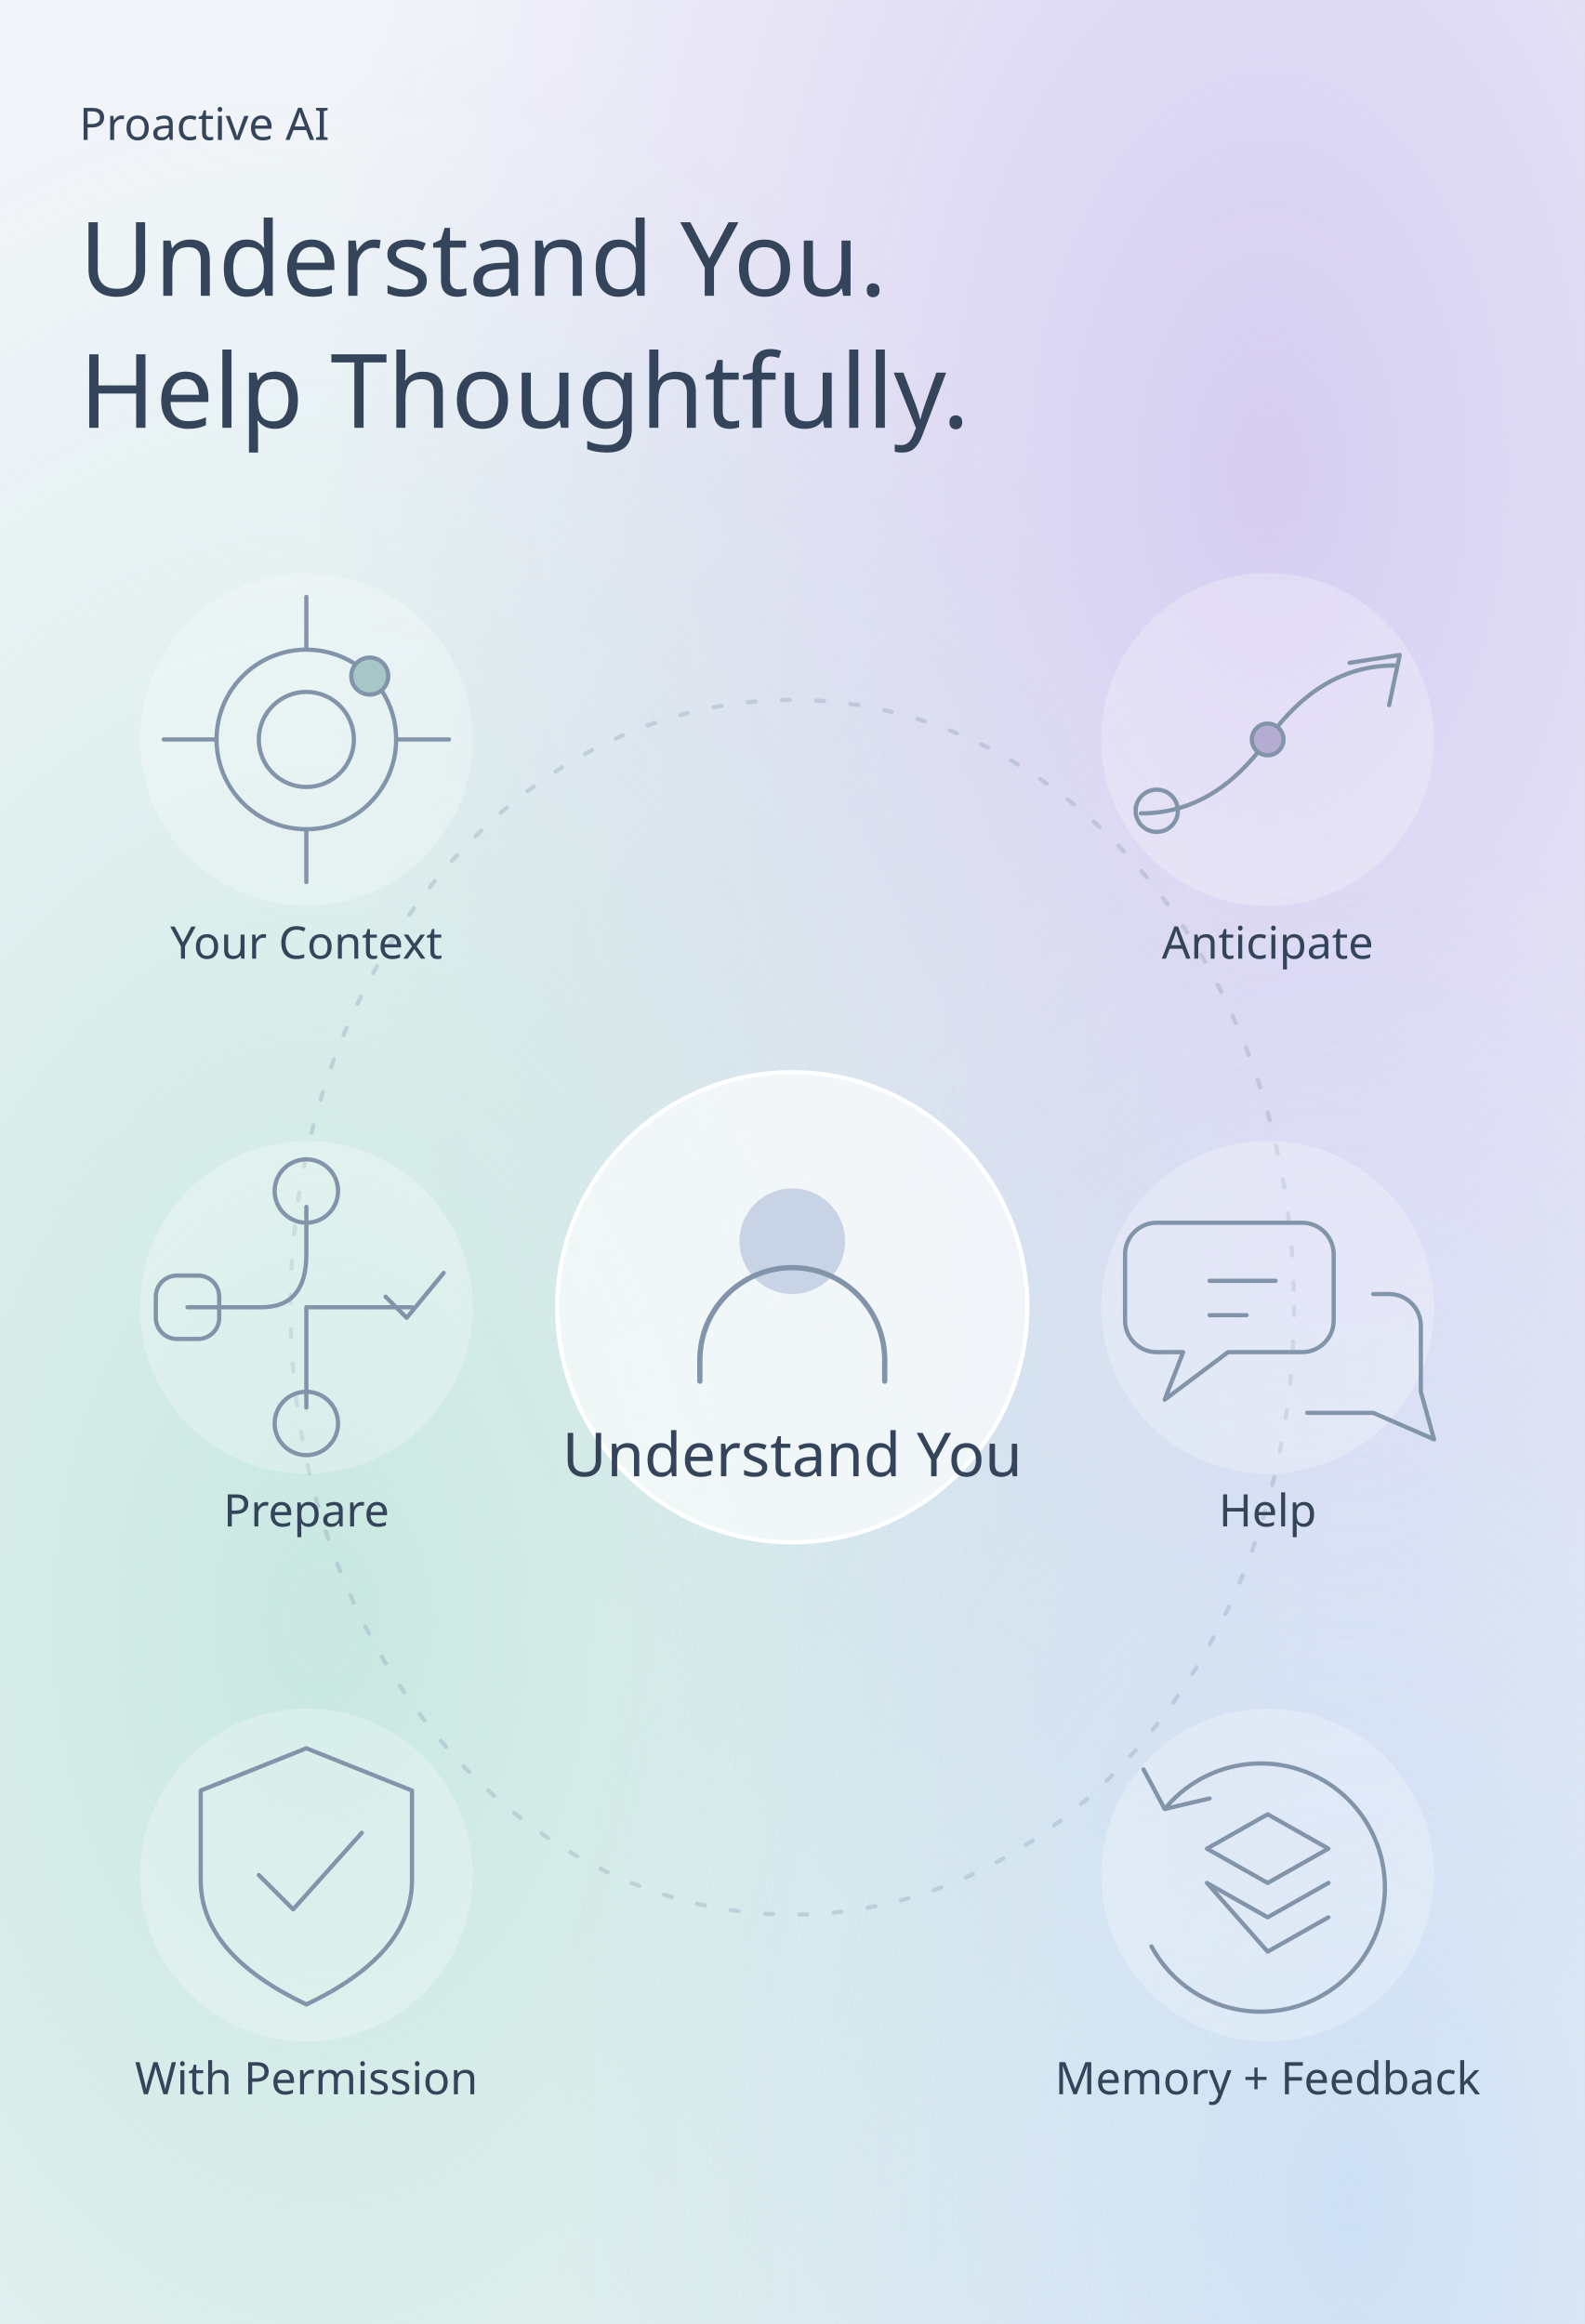
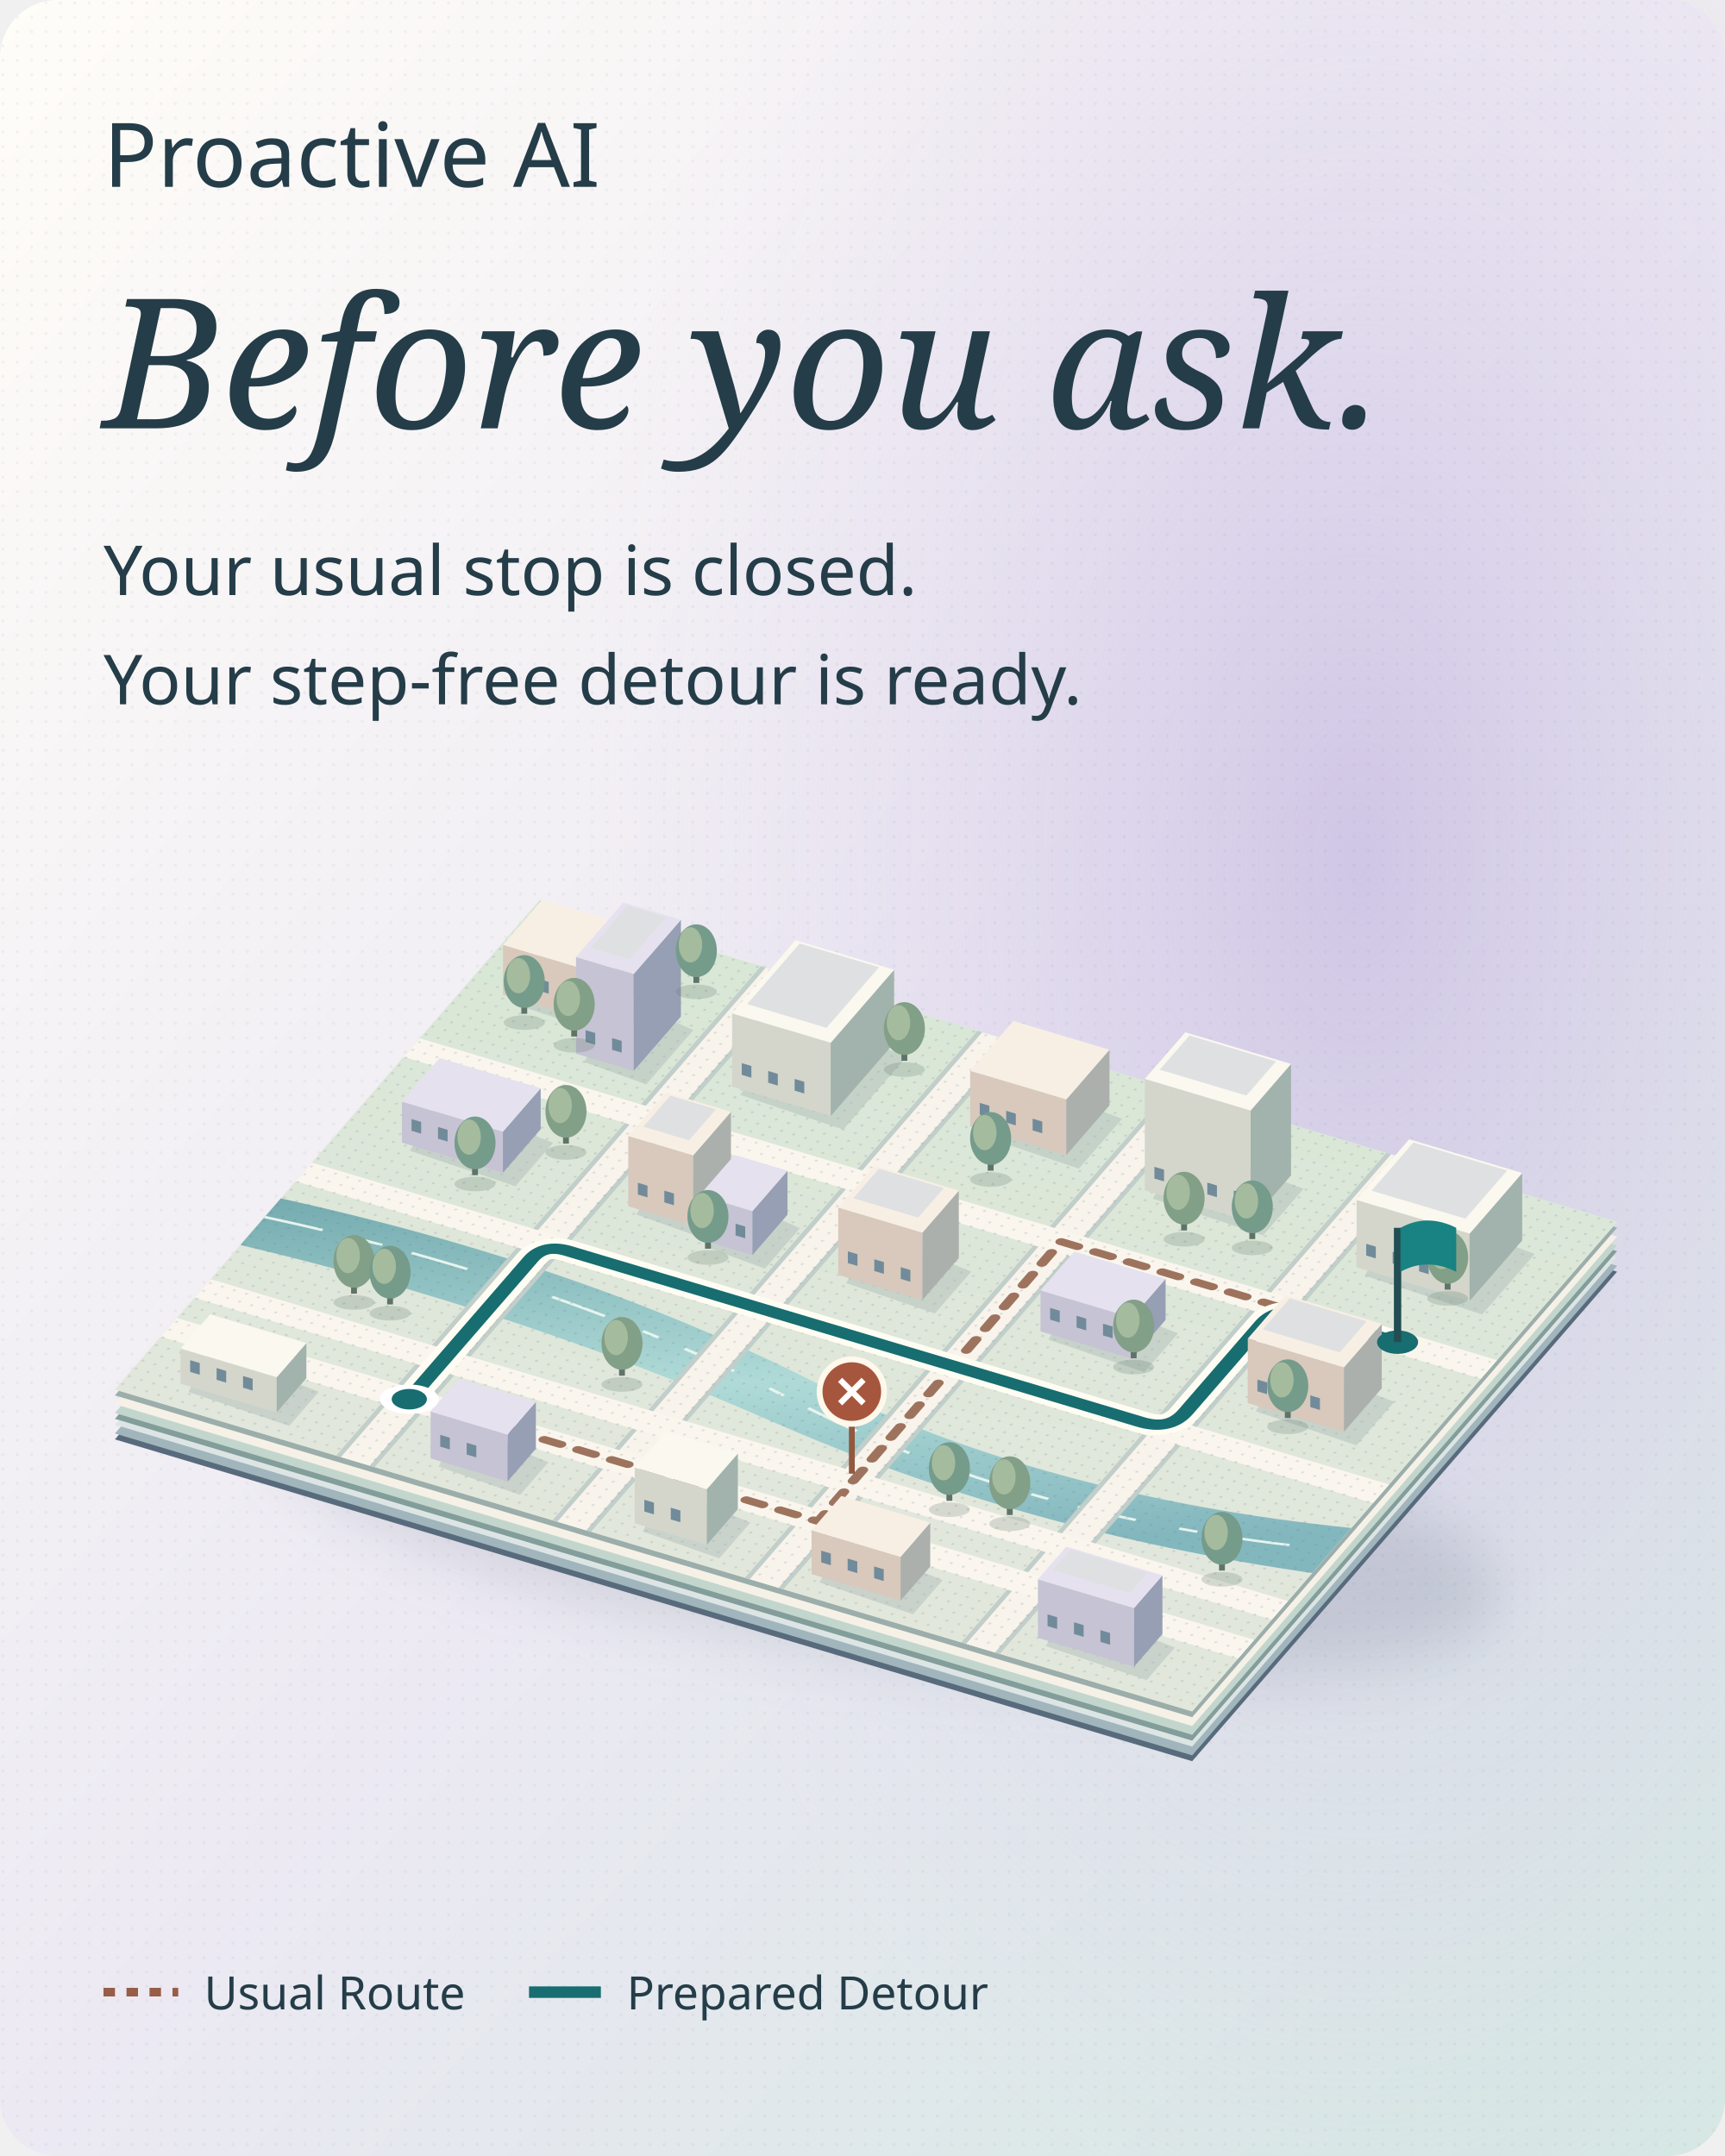
- <svg xmlns="http://www.w3.org/2000/svg" width="600" height="880" viewBox="0 0 600 880" role="img" aria-labelledby="title desc">
+ <svg xmlns="http://www.w3.org/2000/svg" width="600" height="750" viewBox="0 0 600 750" role="img" aria-labelledby="title desc">
  <defs>
-     <radialGradient id="lilac">
-       <stop stop-color="#c6b9ed" stop-opacity=".65" />
-       <stop offset="1" stop-color="#c6b9ed" stop-opacity="0" />
+     <linearGradient id="paper" x2=".86" y2="1">
+       <stop stop-color="#fffdf8" />
+       <stop offset=".57" stop-color="#ece9f3" />
+       <stop offset="1" stop-color="#d6e7e4" />
+     </linearGradient>
+     <linearGradient id="water" x2="1" y2=".23">
+       <stop stop-color="#73aaaf" />
+       <stop offset=".55" stop-color="#afdad7" />
+       <stop offset="1" stop-color="#83b7be" />
+     </linearGradient>
+     <linearGradient id="bank" x2=".3" y2="1">
+       <stop stop-color="#d8e7d6" />
+       <stop offset="1" stop-color="#e2e7dc" />
+     </linearGradient>
+     <radialGradient id="glow">
+       <stop stop-color="#c9bde2" stop-opacity=".8" />
+       <stop offset="1" stop-color="#e1d9ed" stop-opacity="0" />
    </radialGradient>
-     <radialGradient id="mint">
-       <stop stop-color="#b2e1d4" stop-opacity=".65" />
-       <stop offset="1" stop-color="#b2e1d4" stop-opacity="0" />
-     </radialGradient>
-     <radialGradient id="blue">
-       <stop stop-color="#afcfee" stop-opacity=".55" />
-       <stop offset="1" stop-color="#afcfee" stop-opacity="0" />
-     </radialGradient>
+     <pattern id="dots" width="5" height="5" patternUnits="userSpaceOnUse">
+       <circle cx="1" cy="1" r=".55" fill="#697587" opacity=".21" />
+     </pattern>
+     <filter id="shadow" x="-.3" y="-.5" width="1.7" height="2.3">
+       <feGaussianBlur stdDeviation="10" />
+     </filter>
  </defs>
-   <rect width="600" height="880" fill="#f3f5fa" />
-   <ellipse cx="480" cy="176" rx="360" ry="616" fill="url(#lilac)" />
-   <ellipse cx="120" cy="616" rx="390" ry="616" fill="url(#mint)" />
-   <ellipse cx="510" cy="836" rx="300" ry="528" fill="url(#blue)" />
-   <text x="30" y="53" fill="#34445a" font-size="17" font-family="system-ui,sans-serif">Proactive AI</text>
-   <text x="30" y="112" fill="#34445a" font-size="39" font-family="system-ui,sans-serif">Understand You.</text>
-   <text x="30" y="162" fill="#34445a" font-size="39" font-family="system-ui,sans-serif">Help Thoughtfully.</text>
-   <g fill="none" stroke="#8194aa" stroke-width="1.6" stroke-linecap="round" stroke-linejoin="round">
-     <ellipse cx="300" cy="495" rx="190" ry="230" stroke-opacity=".3" stroke-dasharray="3 10" />
-     <g transform="translate(116 280)">
-       <circle r="63" fill="white" fill-opacity=".25" stroke="none" />
-       <circle r="34" />
-       <circle r="18" />
-       <path d="M-54 0h20M34 0h20M0-54v20M0 34v20" />
-       <circle cx="24" cy="-24" r="7" fill="#a7c7c6" />
+   <rect width="600" height="750" rx="20" fill="url(#paper)" />
+   <ellipse cx="474" cy="300" rx="276" ry="487.5" fill="url(#glow)" />
+   <rect width="600" height="750" rx="20" fill="url(#dots)" opacity=".35" />
+   <g font-family="system-ui,sans-serif" fill="#243d48">
+     <text x="36" y="65" font-size="31">Proactive AI</text>
+     <text x="36" y="149" font-size="63" font-family="Georgia,serif" font-style="italic">Before you ask.</text>
+     <text x="36" y="207" font-size="24">Your usual stop is closed.</text>
+     <text x="36" y="245" font-size="24">Your step-free detour is ready.</text>
+     <g transform="translate(-4 258) scale(1.02)">
+       <ellipse cx="307" cy="263" rx="211" ry="48" transform="rotate(8 307 263)" fill="#46566b" opacity=".17" filter="url(#shadow)" />
+       <polygon points="188,71 555.36,180.76 410.46,347.71 43.1,237.95" fill="#586b7c" />
+       <polygon points="188,69 555.36,178.76 410.46,345.71 43.1,235.95" fill="#a1b5bd" />
+       <polygon points="188,66 555.36,175.76 410.46,342.71 43.1,232.95" fill="#dde5e4" />
+       <polygon points="188,64 555.36,173.76 410.46,340.71 43.1,230.95" fill="#839d9b" />
+       <polygon points="188,62 555.36,171.76 410.46,338.71 43.1,228.95" fill="#c3d6cd" />
+       <polygon points="188,59 555.36,168.76 410.46,335.71 43.1,225.95" fill="#f6f1e7" />
+       <polygon points="188,56 555.36,165.76 410.46,332.71 43.1,222.95" fill="#9caeab" />
+       <polygon points="188,54 555.36,163.76 410.46,330.71 43.1,220.95" fill="#e4e8dd" />
+       <g transform="matrix(.82 .245 -.46 .53 188 54)">
+         <rect width="448" height="315" fill="url(#bank)" />
+         <path d="M0 192 Q117 180 227 204T448 197V226Q340 249 226 231T0 222Z" fill="url(#water)" />
+         <path d="M0 204Q117 191 227 217T448 211" fill="none" stroke="#e6f4ed" stroke-width="1.4" stroke-dasharray="23 17 7 12" />
+         <path d="M100 0V315" stroke="#c1ceca" stroke-width="16" />
+         <path d="M100 0V315" stroke="#f8f4ec" stroke-width="12" />
+         <path d="M190 0V315" stroke="#c1ceca" stroke-width="16" />
+         <path d="M190 0V315" stroke="#f8f4ec" stroke-width="12" />
+         <path d="M270 0V315" stroke="#c1ceca" stroke-width="16" />
+         <path d="M270 0V315" stroke="#f8f4ec" stroke-width="12" />
+         <path d="M360 0V315" stroke="#c1ceca" stroke-width="16" />
+         <path d="M360 0V315" stroke="#f8f4ec" stroke-width="12" />
+         <path d="M0 95H448" stroke="#faf6ee" stroke-width="12" />
+         <path d="M0 175H448" stroke="#faf6ee" stroke-width="12" />
+         <path d="M0 250H448" stroke="#faf6ee" stroke-width="12" />
+         <path d="M0 275H448" stroke="#faf6ee" stroke-width="12" />
+         <rect width="448" height="315" fill="url(#dots)" />
+         <g fill="none" stroke-linecap="round" stroke-linejoin="round">
+           <path d="M100 275H270V95H410" stroke="#9e735e" stroke-width="4" stroke-dasharray="7 7" />
+           <path d="M100 275V185Q100 175 110 175H348Q360 175 360 163V106Q360 95 372 95H410" stroke="#fffdf3" stroke-width="12" />
+           <path d="M100 275V185Q100 175 110 175H348Q360 175 360 163V106Q360 95 372 95H410" stroke="#176d70" stroke-width="6" />
+         </g>
+       </g>
+       <polygon points="188.8,70.92 229.14,86.31 215.8,101.69 178.18,89.11" fill="#a7b6b36b" />
+       <polygon points="175.46,86.3 211.54,97.08 211.54,80.08 175.46,69.3" fill="#d8c9bc" />
+       <polygon points="224.88,81.7 211.54,97.08 211.54,80.08 224.88,64.7" fill="#acb0ac" />
+       <polygon points="188.8,53.92 224.88,64.7 211.54,80.08 175.46,69.3" fill="#f8efe4" />
+       <polygon points="178.74,82.28 182.02,83.25 182.02,79.25 178.74,78.28" fill="#718b9a" />
+       <polygon points="187.76,84.97 191.04,85.95 191.04,81.95 187.76,80.97" fill="#718b9a" />
+       <polygon points="196.78,87.67 200.06,88.65 200.06,84.65 196.78,83.67" fill="#718b9a" />
+       <polygon points="205.8,90.36 209.08,91.34 209.08,87.34 205.8,86.36" fill="#718b9a" />
+       <polygon points="216.44,87.86 240.38,98.35 224.28,116.9 203.06,109.22" fill="#a7b6b36b" />
+       <polygon points="200.34,106.41 220.02,112.29 220.02,79.29 200.34,73.41" fill="#c6c3d4" />
+       <polygon points="236.12,93.74 220.02,112.29 220.02,79.29 236.12,60.74" fill="#969fb4" />
+       <polygon points="216.44,54.86 236.12,60.74 220.02,79.29 200.34,73.41" fill="#e5e1ef" />
+       <polygon points="217.88,55.96 231,59.88 218.58,74.19 205.46,70.27" fill="#dfe0e2" />
+       <polygon points="203.62,102.39 206.9,103.37 206.9,99.37 203.62,98.39" fill="#718b9a" />
+       <polygon points="212.64,105.09 215.92,106.06 215.92,102.06 212.64,101.09" fill="#718b9a" />
+       <polygon points="275.2,92.73 313.08,107.39 291.46,132.3 256.3,120.46" fill="#a7b6b36b" />
+       <polygon points="253.58,117.64 287.2,127.69 287.2,102.69 253.58,92.64" fill="#d4d6cb" />
+       <polygon points="308.82,102.78 287.2,127.69 287.2,102.69 308.82,77.78" fill="#a2b3ad" />
+       <polygon points="275.2,67.73 308.82,77.78 287.2,102.69 253.58,92.64" fill="#faf8ef" />
+       <polygon points="276.64,68.83 303.7,76.92 285.76,97.59 258.7,89.5" fill="#dfe0e2" />
+       <polygon points="256.86,113.63 260.14,114.61 260.14,110.61 256.86,109.63" fill="#718b9a" />
+       <polygon points="265.88,116.32 269.16,117.3 269.16,113.3 265.88,112.32" fill="#718b9a" />
+       <polygon points="274.9,119.02 278.18,120 278.18,116 274.9,115.02" fill="#718b9a" />
+       <polygon points="349.46,114.26 386.52,128.66 371.8,145.63 337.46,134.03" fill="#a7b6b36b" />
+       <polygon points="334.74,131.22 367.54,141.01 367.54,122.01 334.74,112.22" fill="#d8c9bc" />
+       <polygon points="382.26,124.06 367.54,141.01 367.54,122.01 382.26,105.06" fill="#acb0ac" />
+       <polygon points="349.46,95.26 382.26,105.06 367.54,122.01 334.74,112.22" fill="#f8efe4" />
+       <polygon points="338.02,127.19 341.3,128.18 341.3,124.18 338.02,123.19" fill="#718b9a" />
+       <polygon points="347.04,129.89 350.32,130.87 350.32,126.87 347.04,125.89" fill="#718b9a" />
+       <polygon points="356.06,132.59 359.34,133.56 359.34,129.56 356.06,128.59" fill="#718b9a" />
+       <polygon points="153.86,121.89 192.56,136.79 179.68,151.63 143.7,139.54" fill="#a7b6b36b" />
+       <polygon points="140.98,136.73 175.42,147.02 175.42,133.02 140.98,122.73" fill="#c6c3d4" />
+       <polygon points="188.3,132.18 175.42,147.02 175.42,133.02 188.3,118.18" fill="#969fb4" />
+       <polygon points="153.86,107.89 188.3,118.18 175.42,133.02 140.98,122.73" fill="#e5e1ef" />
+       <polygon points="144.26,132.71 147.54,133.69 147.54,129.69 144.26,128.71" fill="#718b9a" />
+       <polygon points="153.28,135.41 156.56,136.38 156.56,132.38 153.28,131.41" fill="#718b9a" />
+       <polygon points="162.3,138.1 165.58,139.08 165.58,135.08 162.3,134.1" fill="#718b9a" />
+       <polygon points="408.1,137.12 448.44,152.5 434.64,168.4 397.02,155.83" fill="#a7b6b36b" />
+       <polygon points="394.3,153.01 430.38,163.8 430.38,125.8 394.3,115.01" fill="#d4d6cb" />
+       <polygon points="444.18,147.9 430.38,163.8 430.38,125.8 444.18,109.9" fill="#a2b3ad" />
+       <polygon points="408.1,99.12 444.18,109.9 430.38,125.8 394.3,115.01" fill="#faf8ef" />
+       <polygon points="409.54,100.22 439.06,109.03 428.94,120.69 399.42,111.88" fill="#dfe0e2" />
+       <polygon points="397.58,149 400.86,149.97 400.86,145.97 397.58,145" fill="#718b9a" />
+       <polygon points="406.6,151.69 409.88,152.67 409.88,148.67 406.6,147.69" fill="#718b9a" />
+       <polygon points="415.62,154.38 418.9,155.37 418.9,151.37 415.62,150.38" fill="#718b9a" />
+       <polygon points="424.64,157.08 427.92,158.06 427.92,154.06 424.64,153.08" fill="#718b9a" />
+       <polygon points="231.04,143.62 257.44,154.84 244.56,169.68 220.88,161.27" fill="#a7b6b36b" />
+       <polygon points="218.16,158.45 240.3,165.07 240.3,141.07 218.16,134.45" fill="#d8c9bc" />
+       <polygon points="253.18,150.23 240.3,165.07 240.3,141.07 253.18,126.23" fill="#acb0ac" />
+       <polygon points="231.04,119.62 253.18,126.23 240.3,141.07 218.16,134.45" fill="#f8efe4" />
+       <polygon points="232.48,120.72 248.06,125.37 238.86,135.97 223.28,131.31" fill="#dfe0e2" />
+       <polygon points="221.44,154.44 224.72,155.42 224.72,151.42 221.44,150.44" fill="#718b9a" />
+       <polygon points="230.46,157.13 233.74,158.11 233.74,154.11 230.46,153.13" fill="#718b9a" />
+       <polygon points="254.42,155.94 276.72,165.94 264.76,179.72 245.18,172.53" fill="#a7b6b36b" />
+       <polygon points="242.46,169.72 260.5,175.11 260.5,160.11 242.46,154.72" fill="#c6c3d4" />
+       <polygon points="272.46,161.33 260.5,175.11 260.5,160.11 272.46,146.33" fill="#969fb4" />
+       <polygon points="254.42,140.94 272.46,146.33 260.5,160.11 242.46,154.72" fill="#e5e1ef" />
+       <polygon points="245.74,165.7 249.02,166.68 249.02,162.68 245.74,161.7" fill="#718b9a" />
+       <polygon points="254.76,168.39 258.04,169.38 258.04,165.38 254.76,164.39" fill="#718b9a" />
+       <polygon points="484.46,158.59 527.26,174.72 509.32,195.39 469.24,182.08" fill="#a7b6b36b" />
+       <polygon points="466.52,179.26 505.06,190.78 505.06,167.78 466.52,156.26" fill="#d4d6cb" />
+       <polygon points="523,170.11 505.06,190.78 505.06,167.78 523,147.11" fill="#a2b3ad" />
+       <polygon points="484.46,135.59 523,147.11 505.06,167.78 466.52,156.26" fill="#faf8ef" />
+       <polygon points="485.9,136.7 517.88,146.25 503.62,162.68 471.64,153.13" fill="#dfe0e2" />
+       <polygon points="469.8,175.25 473.08,176.22 473.08,172.22 469.8,171.25" fill="#718b9a" />
+       <polygon points="478.82,177.94 482.1,178.92 482.1,174.92 478.82,173.94" fill="#718b9a" />
+       <polygon points="487.84,180.63 491.12,181.62 491.12,177.62 487.84,176.63" fill="#718b9a" />
+       <polygon points="496.86,183.33 500.14,184.31 500.14,180.31 496.86,179.33" fill="#718b9a" />
+       <polygon points="302.18,167.54 335.14,180.72 322.72,195.03 292.48,184.66" fill="#a7b6b36b" />
+       <polygon points="289.76,181.85 318.46,190.43 318.46,167.43 289.76,158.85" fill="#d8c9bc" />
+       <polygon points="330.88,176.12 318.46,190.43 318.46,167.43 330.88,153.12" fill="#acb0ac" />
+       <polygon points="302.18,144.54 330.88,153.12 318.46,167.43 289.76,158.85" fill="#f8efe4" />
+       <polygon points="303.62,145.64 325.76,152.25 317.02,162.32 294.88,155.71" fill="#dfe0e2" />
+       <polygon points="293.04,177.83 296.32,178.81 296.32,174.81 293.04,173.83" fill="#718b9a" />
+       <polygon points="302.06,180.53 305.34,181.5 305.34,177.5 302.06,176.53" fill="#718b9a" />
+       <polygon points="311.08,183.22 314.36,184.2 314.36,180.2 311.08,179.22" fill="#718b9a" />
+       <polygon points="370.24,187.88 405.66,201.79 394.16,215.04 361.46,203.94" fill="#a7b6b36b" />
+       <polygon points="358.74,201.13 389.9,210.44 389.9,196.44 358.74,187.13" fill="#c6c3d4" />
+       <polygon points="401.4,197.19 389.9,210.44 389.9,196.44 401.4,183.19" fill="#969fb4" />
+       <polygon points="370.24,173.88 401.4,183.19 389.9,196.44 358.74,187.13" fill="#e5e1ef" />
+       <polygon points="362.02,197.11 365.3,198.09 365.3,194.09 362.02,193.11" fill="#718b9a" />
+       <polygon points="371.04,199.8 374.32,200.78 374.32,196.78 371.04,195.8" fill="#718b9a" />
+       <polygon points="380.06,202.5 383.34,203.48 383.34,199.48 380.06,198.5" fill="#718b9a" />
+       <polygon points="75.6,207.3 112.66,221.71 102.54,233.37 68.2,221.78" fill="#a7b6b36b" />
+       <polygon points="65.48,218.96 98.28,228.76 98.28,216.76 65.48,206.96" fill="#d4d6cb" />
+       <polygon points="108.4,217.1 98.28,228.76 98.28,216.76 108.4,205.1" fill="#a2b3ad" />
+       <polygon points="75.6,195.3 108.4,205.1 98.28,216.76 65.48,206.96" fill="#faf8ef" />
+       <polygon points="68.76,214.94 72.04,215.92 72.04,211.92 68.76,210.94" fill="#718b9a" />
+       <polygon points="77.78,217.63 81.06,218.62 81.06,214.62 77.78,213.63" fill="#718b9a" />
+       <polygon points="86.8,220.33 90.08,221.31 90.08,217.31 86.8,216.33" fill="#718b9a" />
+       <polygon points="442.3,210.74 479.36,225.15 466.48,239.99 432.14,228.39" fill="#a7b6b36b" />
+       <polygon points="429.42,225.58 462.22,235.38 462.22,213.38 429.42,203.58" fill="#d8c9bc" />
+       <polygon points="475.1,220.54 462.22,235.38 462.22,213.38 475.1,198.54" fill="#acb0ac" />
+       <polygon points="442.3,188.74 475.1,198.54 462.22,213.38 429.42,203.58" fill="#f8efe4" />
+       <polygon points="443.74,189.84 469.98,197.68 460.78,208.28 434.54,200.44" fill="#dfe0e2" />
+       <polygon points="432.7,221.56 435.98,222.54 435.98,218.54 432.7,217.56" fill="#718b9a" />
+       <polygon points="441.72,224.25 445,225.23 445,221.23 441.72,220.25" fill="#718b9a" />
+       <polygon points="450.74,226.95 454.02,227.93 454.02,223.93 450.74,222.95" fill="#718b9a" />
+       <polygon points="160.42,233.31 190.92,245.76 181.26,256.89 153.48,247.25" fill="#a7b6b36b" />
+       <polygon points="150.76,244.44 177,252.28 177,236.28 150.76,228.44" fill="#c6c3d4" />
+       <polygon points="186.66,241.15 177,252.28 177,236.28 186.66,225.15" fill="#969fb4" />
+       <polygon points="160.42,217.31 186.66,225.15 177,236.28 150.76,228.44" fill="#e5e1ef" />
+       <polygon points="154.04,240.42 157.32,241.4 157.32,237.4 154.04,236.42" fill="#718b9a" />
+       <polygon points="163.06,243.12 166.34,244.09 166.34,240.09 163.06,239.12" fill="#718b9a" />
+       <polygon points="230.94,254.38 259.8,266.34 249.22,278.53 223.08,269.38" fill="#a7b6b36b" />
+       <polygon points="220.36,266.57 244.96,273.92 244.96,254.92 220.36,247.57" fill="#d4d6cb" />
+       <polygon points="255.54,261.73 244.96,273.92 244.96,254.92 255.54,242.73" fill="#a2b3ad" />
+       <polygon points="230.94,235.38 255.54,242.73 244.96,254.92 220.36,247.57" fill="#faf8ef" />
+       <polygon points="223.64,262.55 226.92,263.53 226.92,259.53 223.64,258.55" fill="#718b9a" />
+       <polygon points="232.66,265.25 235.94,266.23 235.94,262.23 232.66,261.25" fill="#718b9a" />
+       <polygon points="290.8,272.26 325.4,285.94 315.28,297.6 283.4,286.74" fill="#a7b6b36b" />
+       <polygon points="280.68,283.93 311.02,292.99 311.02,277.99 280.68,268.93" fill="#d8c9bc" />
+       <polygon points="321.14,281.33 311.02,292.99 311.02,277.99 321.14,266.33" fill="#acb0ac" />
+       <polygon points="290.8,257.26 321.14,266.33 311.02,277.99 280.68,268.93" fill="#f8efe4" />
+       <polygon points="283.96,279.9 287.24,280.88 287.24,276.88 283.96,275.9" fill="#718b9a" />
+       <polygon points="292.98,282.6 296.26,283.58 296.26,279.58 292.98,278.6" fill="#718b9a" />
+       <polygon points="302,285.29 305.28,286.27 305.28,282.27 302,281.29" fill="#718b9a" />
+       <polygon points="367.52,294.52 404.58,308.93 394.92,320.06 360.58,308.47" fill="#a7b6b36b" />
+       <polygon points="357.86,305.65 390.66,315.45 390.66,295.45 357.86,285.65" fill="#c6c3d4" />
+       <polygon points="400.32,304.32 390.66,315.45 390.66,295.45 400.32,284.32" fill="#969fb4" />
+       <polygon points="367.52,274.52 400.32,284.32 390.66,295.45 357.86,285.65" fill="#e5e1ef" />
+       <polygon points="368.96,275.62 395.2,283.46 389.22,290.35 362.98,282.51" fill="#dfe0e2" />
+       <polygon points="361.14,301.63 364.42,302.61 364.42,298.61 361.14,297.63" fill="#718b9a" />
+       <polygon points="370.16,304.33 373.44,305.3 373.44,301.3 370.16,300.33" fill="#718b9a" />
+       <polygon points="379.18,307.02 382.46,308 382.46,304 379.18,303.02" fill="#718b9a" />
+       <g transform="translate(182.7 95.8)">
+         <ellipse rx="7" ry="2.5" fill="#617c703d" />
+         <path d="M0-3V-14" stroke="#607368" stroke-width="2" />
+         <ellipse cy="-14" rx="7" ry="9" fill="#759b8b" />
+         <ellipse cx="-2" cy="-16" rx="4" ry="6" fill="#a5bb9e" />
+       </g>
+       <g transform="translate(199.72 103.56)">
+         <ellipse rx="7" ry="2.5" fill="#617c703d" />
+         <path d="M0-3V-14" stroke="#607368" stroke-width="2" />
+         <ellipse cy="-14" rx="7" ry="9" fill="#829f87" />
+         <ellipse cx="-2" cy="-16" rx="4" ry="6" fill="#a5bb9e" />
+       </g>
+       <g transform="translate(241.38 85.3)">
+         <ellipse rx="7" ry="2.5" fill="#617c703d" />
+         <path d="M0-3V-14" stroke="#607368" stroke-width="2" />
+         <ellipse cy="-14" rx="7" ry="9" fill="#759b8b" />
+         <ellipse cx="-2" cy="-16" rx="4" ry="6" fill="#a5bb9e" />
+       </g>
+       <g transform="translate(312.32 111.84)">
+         <ellipse rx="7" ry="2.5" fill="#617c703d" />
+         <path d="M0-3V-14" stroke="#607368" stroke-width="2" />
+         <ellipse cy="-14" rx="7" ry="9" fill="#829f87" />
+         <ellipse cx="-2" cy="-16" rx="4" ry="6" fill="#a5bb9e" />
+       </g>
+       <g transform="translate(341.74 149.32)">
+         <ellipse rx="7" ry="2.5" fill="#617c703d" />
+         <path d="M0-3V-14" stroke="#607368" stroke-width="2" />
+         <ellipse cy="-14" rx="7" ry="9" fill="#759b8b" />
+         <ellipse cx="-2" cy="-16" rx="4" ry="6" fill="#a5bb9e" />
+       </g>
+       <g transform="translate(407.7 169.7)">
+         <ellipse rx="7" ry="2.5" fill="#617c703d" />
+         <path d="M0-3V-14" stroke="#607368" stroke-width="2" />
+         <ellipse cy="-14" rx="7" ry="9" fill="#829f87" />
+         <ellipse cx="-2" cy="-16" rx="4" ry="6" fill="#a5bb9e" />
+       </g>
+       <g transform="translate(430.96 172.64)">
+         <ellipse rx="7" ry="2.5" fill="#617c703d" />
+         <path d="M0-3V-14" stroke="#607368" stroke-width="2" />
+         <ellipse cy="-14" rx="7" ry="9" fill="#759b8b" />
+         <ellipse cx="-2" cy="-16" rx="4" ry="6" fill="#a5bb9e" />
+       </g>
+       <g transform="translate(497.58 189.88)">
+         <ellipse rx="7" ry="2.5" fill="#617c703d" />
+         <path d="M0-3V-14" stroke="#607368" stroke-width="2" />
+         <ellipse cy="-14" rx="7" ry="9" fill="#829f87" />
+         <ellipse cx="-2" cy="-16" rx="4" ry="6" fill="#a5bb9e" />
+       </g>
+       <g transform="translate(165.9 150.85)">
+         <ellipse rx="7" ry="2.5" fill="#617c703d" />
+         <path d="M0-3V-14" stroke="#607368" stroke-width="2" />
+         <ellipse cy="-14" rx="7" ry="9" fill="#759b8b" />
+         <ellipse cx="-2" cy="-16" rx="4" ry="6" fill="#a5bb9e" />
+       </g>
+       <g transform="translate(196.92 140.09)">
+         <ellipse rx="7" ry="2.5" fill="#617c703d" />
+         <path d="M0-3V-14" stroke="#607368" stroke-width="2" />
+         <ellipse cy="-14" rx="7" ry="9" fill="#829f87" />
+         <ellipse cx="-2" cy="-16" rx="4" ry="6" fill="#a5bb9e" />
+       </g>
+       <g transform="translate(245.34 175.92)">
+         <ellipse rx="7" ry="2.5" fill="#617c703d" />
+         <path d="M0-3V-14" stroke="#607368" stroke-width="2" />
+         <ellipse cy="-14" rx="7" ry="9" fill="#759b8b" />
+         <ellipse cx="-2" cy="-16" rx="4" ry="6" fill="#a5bb9e" />
+       </g>
+       <g transform="translate(390.52 213.29)">
+         <ellipse rx="7" ry="2.5" fill="#617c703d" />
+         <path d="M0-3V-14" stroke="#607368" stroke-width="2" />
+         <ellipse cy="-14" rx="7" ry="9" fill="#829f87" />
+         <ellipse cx="-2" cy="-16" rx="4" ry="6" fill="#a5bb9e" />
+       </g>
+       <g transform="translate(443.06 233.66)">
+         <ellipse rx="7" ry="2.5" fill="#617c703d" />
+         <path d="M0-3V-14" stroke="#607368" stroke-width="2" />
+         <ellipse cy="-14" rx="7" ry="9" fill="#759b8b" />
+         <ellipse cx="-2" cy="-16" rx="4" ry="6" fill="#a5bb9e" />
+       </g>
+       <g transform="translate(124.64 191.25)">
+         <ellipse rx="7" ry="2.5" fill="#617c703d" />
+         <path d="M0-3V-14" stroke="#607368" stroke-width="2" />
+         <ellipse cy="-14" rx="7" ry="9" fill="#829f87" />
+         <ellipse cx="-2" cy="-16" rx="4" ry="6" fill="#a5bb9e" />
+       </g>
+       <g transform="translate(136.94 194.93)">
+         <ellipse rx="7" ry="2.5" fill="#617c703d" />
+         <path d="M0-3V-14" stroke="#607368" stroke-width="2" />
+         <ellipse cy="-14" rx="7" ry="9" fill="#759b8b" />
+         <ellipse cx="-2" cy="-16" rx="4" ry="6" fill="#a5bb9e" />
+       </g>
+       <g transform="translate(216.02 219.22)">
+         <ellipse rx="7" ry="2.5" fill="#617c703d" />
+         <path d="M0-3V-14" stroke="#607368" stroke-width="2" />
+         <ellipse cy="-14" rx="7" ry="9" fill="#829f87" />
+         <ellipse cx="-2" cy="-16" rx="4" ry="6" fill="#a5bb9e" />
+       </g>
+       <g transform="translate(327.66 261.92)">
+         <ellipse rx="7" ry="2.5" fill="#617c703d" />
+         <path d="M0-3V-14" stroke="#607368" stroke-width="2" />
+         <ellipse cy="-14" rx="7" ry="9" fill="#759b8b" />
+         <ellipse cx="-2" cy="-16" rx="4" ry="6" fill="#a5bb9e" />
+       </g>
+       <g transform="translate(348.26 266.74)">
+         <ellipse rx="7" ry="2.5" fill="#617c703d" />
+         <path d="M0-3V-14" stroke="#607368" stroke-width="2" />
+         <ellipse cy="-14" rx="7" ry="9" fill="#829f87" />
+         <ellipse cx="-2" cy="-16" rx="4" ry="6" fill="#a5bb9e" />
+       </g>
+       <g transform="translate(420.62 285.69)">
+         <ellipse rx="7" ry="2.5" fill="#617c703d" />
+         <path d="M0-3V-14" stroke="#607368" stroke-width="2" />
+         <ellipse cy="-14" rx="7" ry="9" fill="#759b8b" />
+         <ellipse cx="-2" cy="-16" rx="4" ry="6" fill="#a5bb9e" />
+       </g>
+       <g transform="translate(143.5 224.25)">
+         <ellipse rx="10" ry="5" fill="#fff" />
+         <ellipse rx="6" ry="3.5" fill="#176d70" />
+       </g>
+       <g transform="translate(294.4 252.65)">
+         <path d="M0-3v-26" stroke="#925840" stroke-width="2" />
+         <circle cy="-31" r="11" fill="#a7563e" stroke="#fff8eb" stroke-width="2" />
+         <path d="m-4-35 8 8m0-8-8 8" stroke="white" stroke-width="2" />
+       </g>
+       <g transform="translate(480.5 204.8)">
+         <ellipse rx="7" ry="4" fill="#176d70" />
+         <path d="M0 0v-39" stroke="#224e53" stroke-width="2.5" />
+         <path d="M1-39q9-5 19 0v15q-10-5-19 0Z" fill="#198282" />
+       </g>
    </g>
-     <g transform="translate(480 280)">
-       <circle r="63" fill="white" fill-opacity=".25" stroke="none" />
-       <path d="M-48 28Q-20 28 0 0T48-28m-17-1 19-3-4 19" />
-       <circle cx="-42" cy="27" r="8" />
-       <circle cx="0" cy="0" r="6" fill="#b5acd2" />
-     </g>
-     <g transform="translate(116 495)">
-       <circle r="63" fill="white" fill-opacity=".25" stroke="none" />
-       <path d="M-45 0h28Q0 0 0-20v-18m0 38v38m0-38h40" />
-       <rect x="-57" y="-12" width="24" height="24" rx="8" />
-       <circle cx="0" cy="-44" r="12" />
-       <circle cx="0" cy="44" r="12" />
-       <path d="m30-4 8 8 14-17" />
-     </g>
-     <g transform="translate(480 495)">
-       <circle r="63" fill="white" fill-opacity=".25" stroke="none" />
-       <path d="M-42-32h55a12 12 0 0 1 12 12v25a12 12 0 0 1-12 12H-15l-24 18 7-18h-10a12 12 0 0 1-12-12v-25a12 12 0 0 1 12-12Z" />
-       <path d="M-22-10h25m-25 13h14M40-5h6a12 12 0 0 1 12 12v25l5 18-23-10H15" />
-     </g>
-     <g transform="translate(116 710)">
-       <circle r="63" fill="white" fill-opacity=".25" stroke="none" />
-       <path d="M0-48 40-32v34Q40 30 0 49-40 30-40 2v-34Z" />
-       <path d="m-18 0 13 13 26-29" />
-     </g>
-     <g transform="translate(480 710)">
-       <circle r="63" fill="white" fill-opacity=".25" stroke="none" />
-       <path d="M-39-25a47 47 0 1 1-5 52m-3-67 8 15 17-4" />
-       <path d="m0-23 23 13L0 3-23-10Zm-23 26L0 29l23-13M-23 3 0 16 23 3" />
-     </g>
-     <g transform="translate(300 495)">
-       <circle r="89" fill="#ffffff" fill-opacity=".65" stroke="#ffffff" />
-       <circle cy="-25" r="20" fill="#c8d3e6" stroke="none" />
-       <path d="M-35 28v-8a35 35 0 0 1 70 0v8" stroke-width="2" />
+     <g transform="translate(36 693)" font-size="17">
+       <path d="M0 0h26" stroke="#985d48" stroke-width="3" stroke-dasharray="4 4" />
+       <text x="35" y="6" font-size="16">Usual Route</text>
+       <path d="M148 0h25" stroke="#176d70" stroke-width="4" />
+       <text x="182" y="6" font-size="16">Prepared Detour</text>
    </g>
  </g>
-   <g text-anchor="middle">
-     <text x="300" y="559" fill="#34445a" font-size="23" font-family="system-ui,sans-serif">Understand You</text>
-     <text x="116" y="363" fill="#34445a" font-size="17" font-family="system-ui,sans-serif">Your Context</text>
-     <text x="480" y="363" fill="#34445a" font-size="17" font-family="system-ui,sans-serif">Anticipate</text>
-     <text x="116" y="578" fill="#34445a" font-size="17" font-family="system-ui,sans-serif">Prepare</text>
-     <text x="480" y="578" fill="#34445a" font-size="17" font-family="system-ui,sans-serif">Help</text>
-     <text x="116" y="793" fill="#34445a" font-size="17" font-family="system-ui,sans-serif">With Permission</text>
-     <text x="480" y="793" fill="#34445a" font-size="17" font-family="system-ui,sans-serif">Memory + Feedback</text>
-   </g>
</svg>
